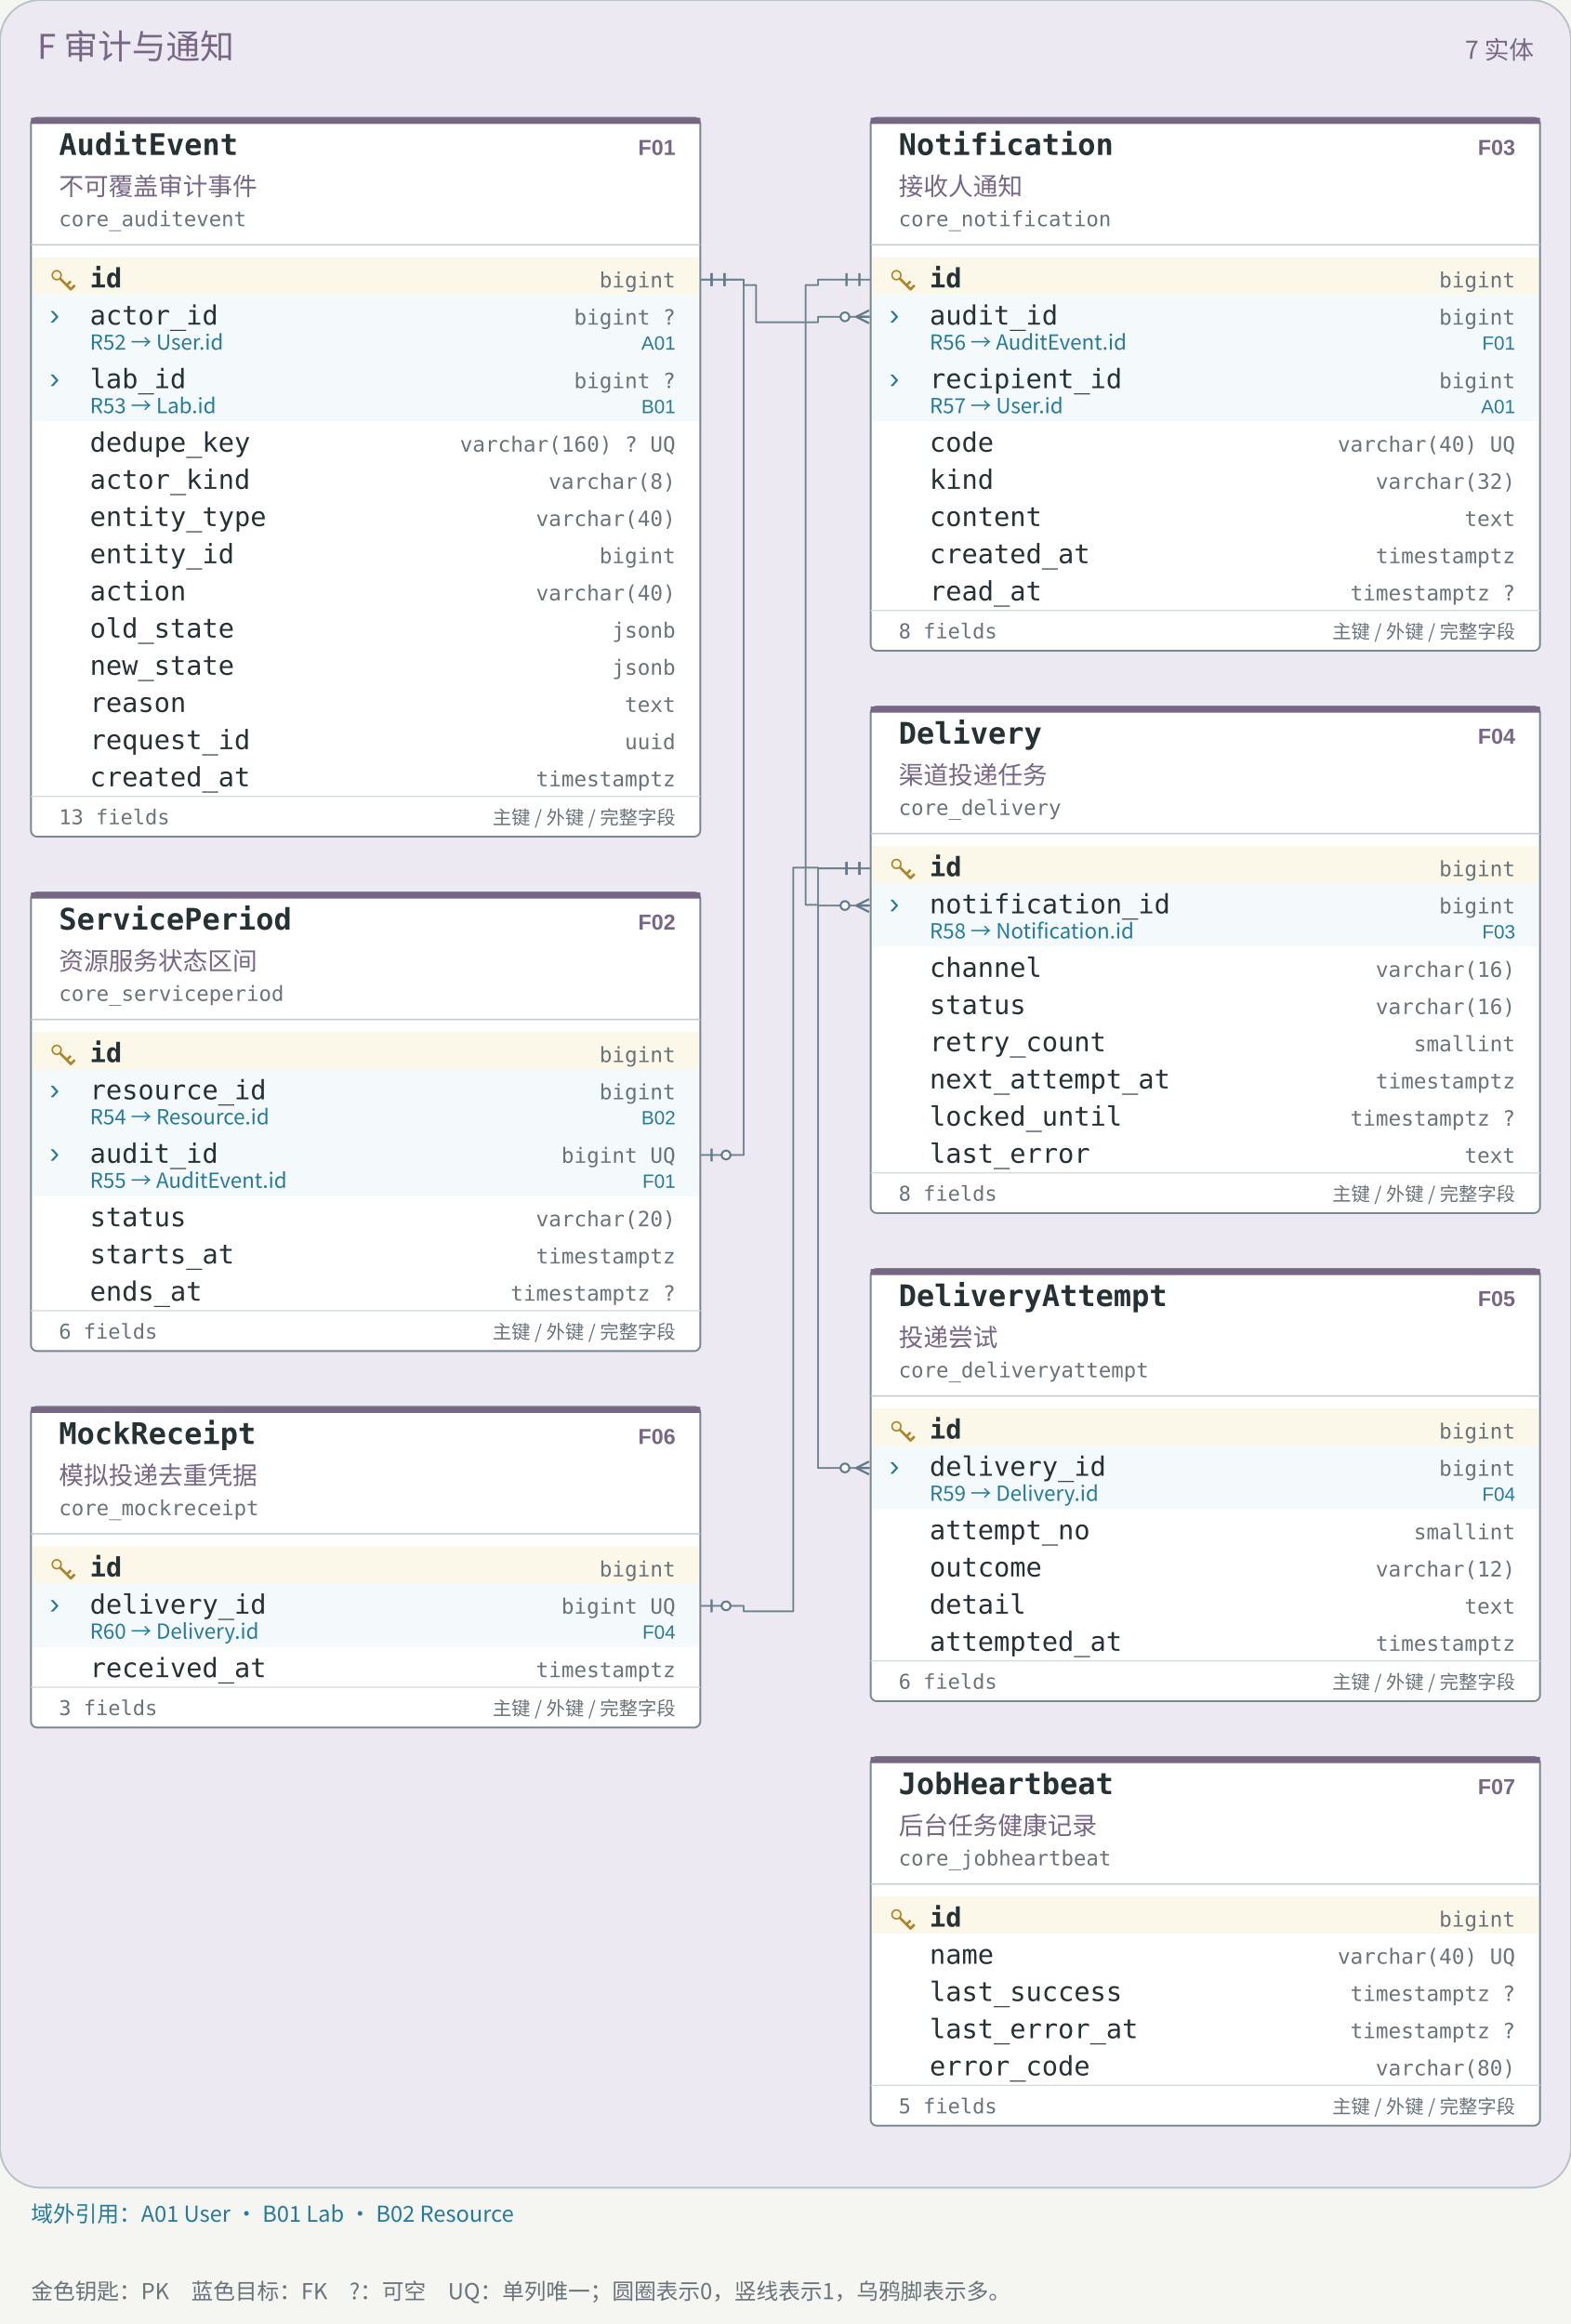
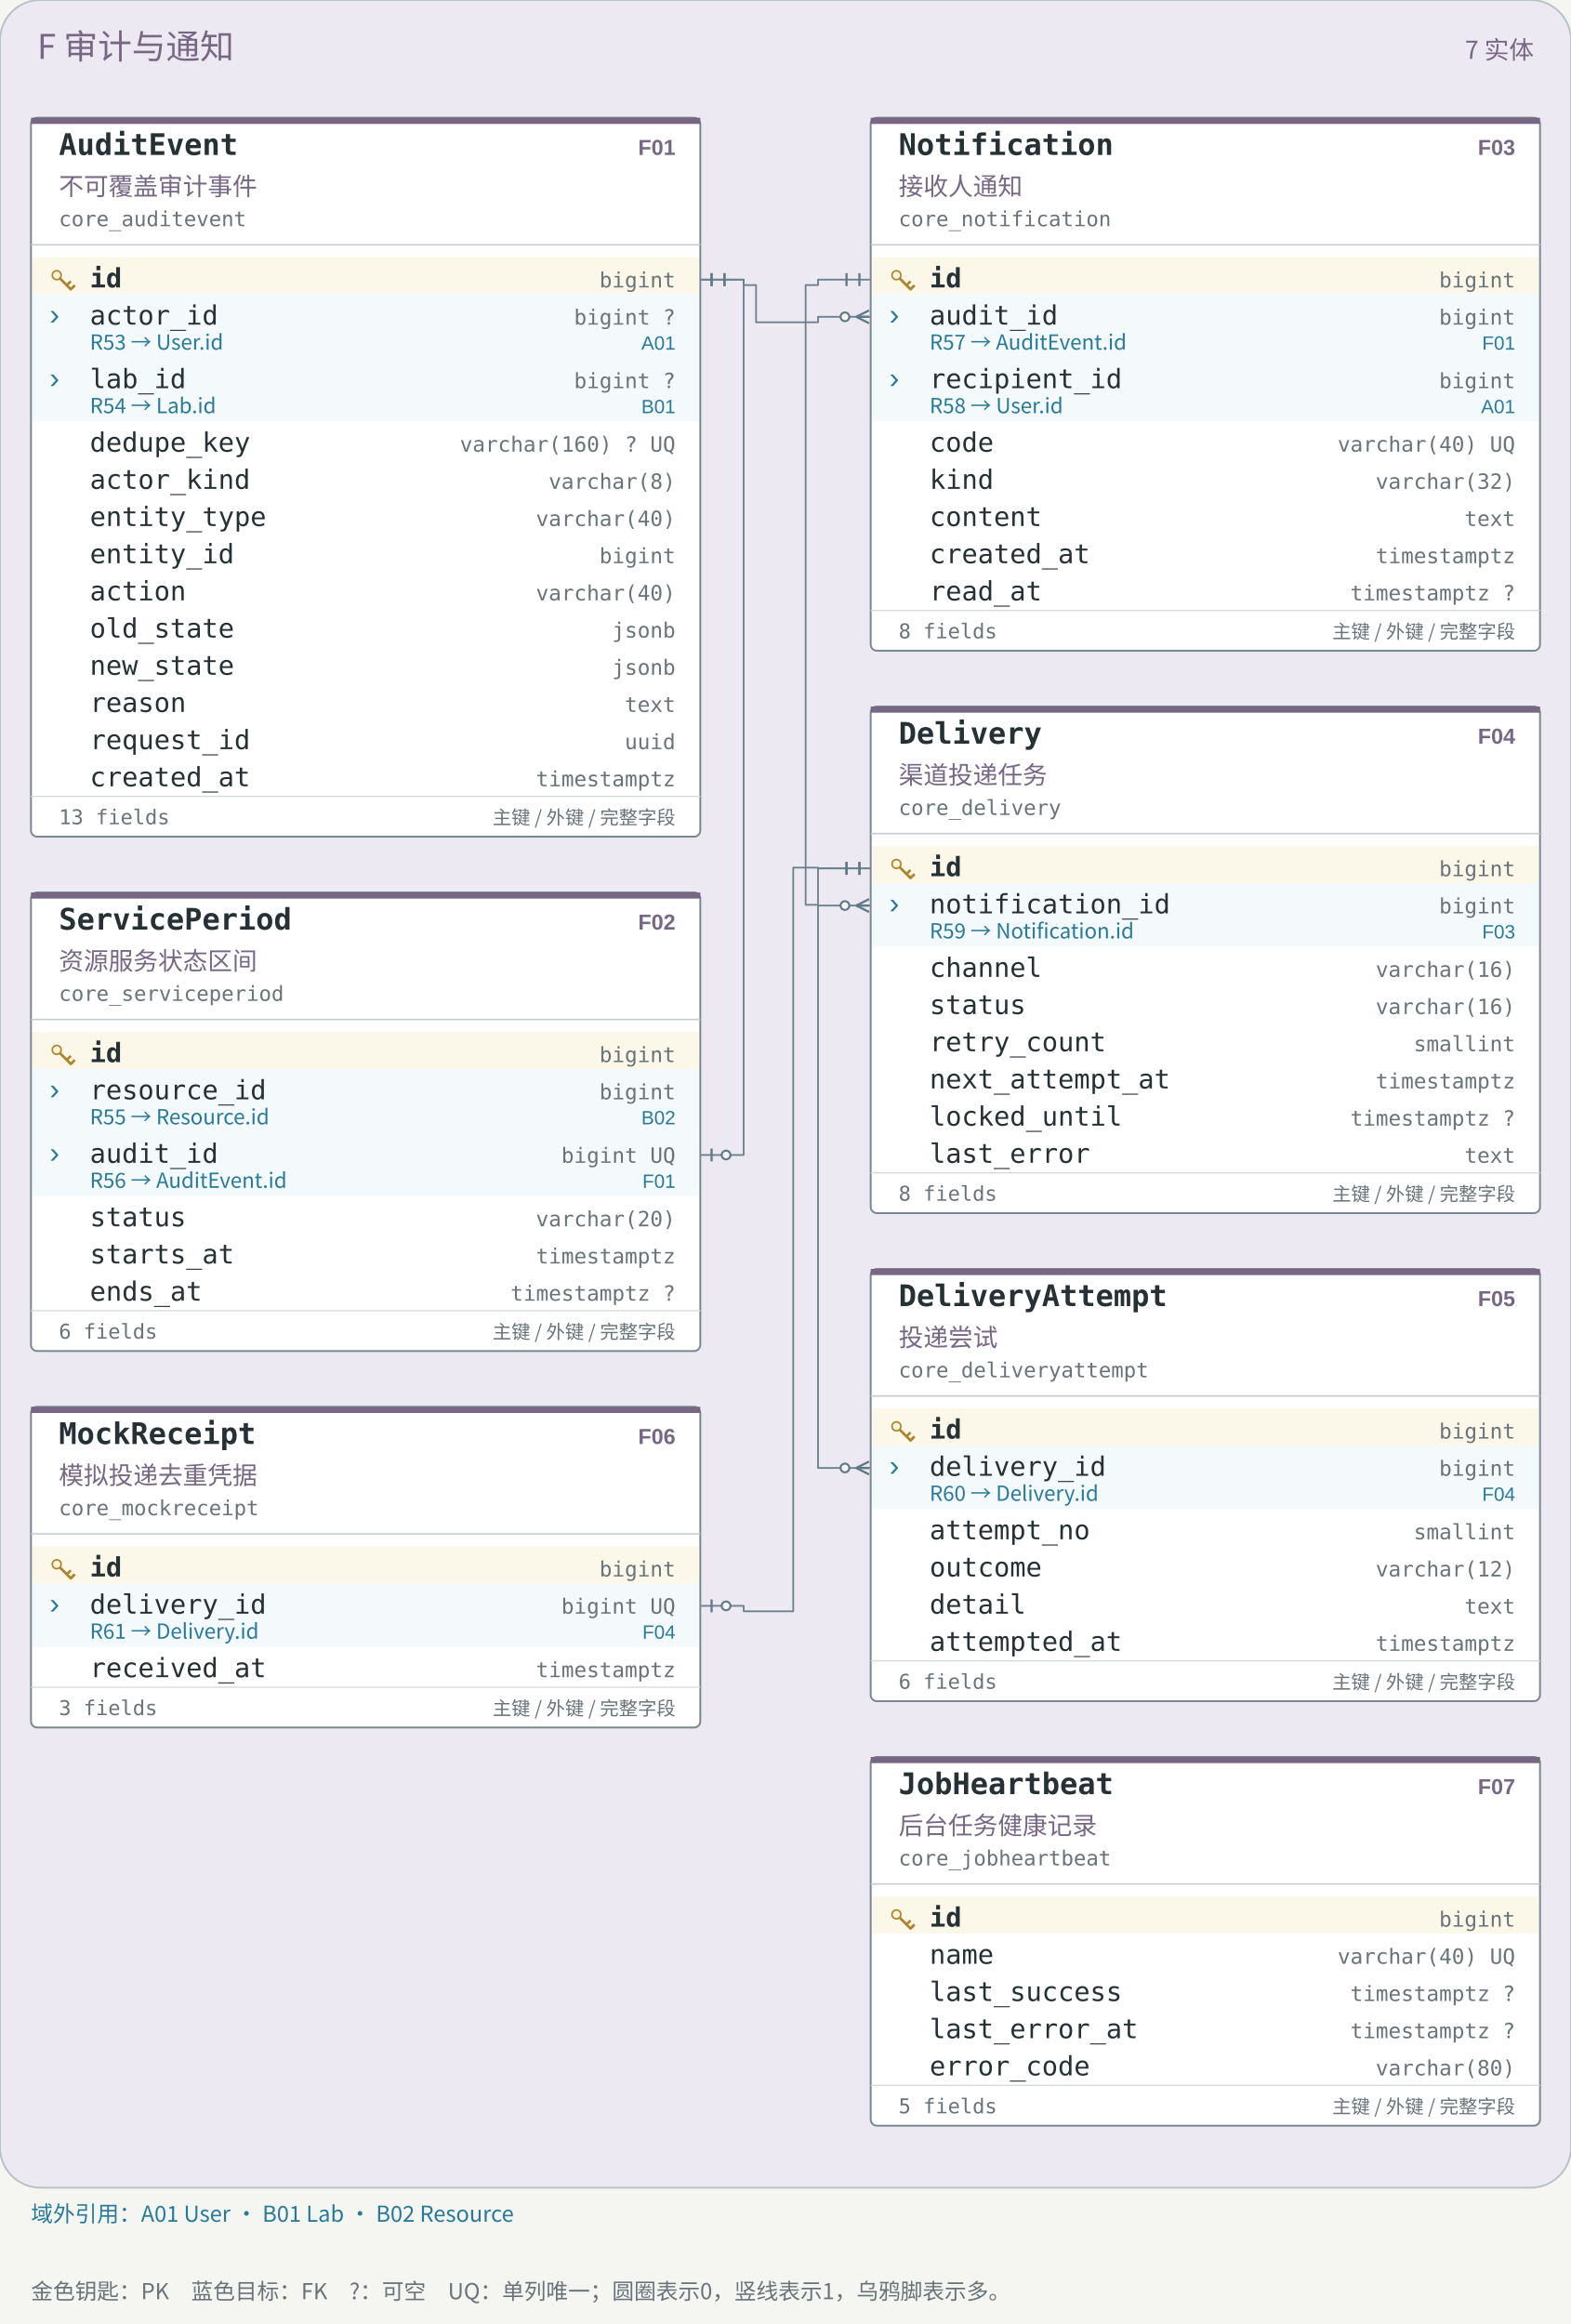
<svg xmlns="http://www.w3.org/2000/svg" width="507" height="750.0" viewBox="0 0 507 750.0" role="img">
  <rect x="0" y="0" width="507" height="750.0" rx="0" fill="#f5f5f2" stroke="none" stroke-width="0.7" />
  <g id="domain-F" class="domain">
    <rect x="0" y="0" width="507" height="706.0" rx="13" fill="#ece9f2" stroke="#b8c3c6" stroke-width="0.6" />
    <text x="12" y="19" font-size="11" fill="#776785" font-family="Microsoft YaHei,Noto Sans CJK SC,sans-serif" text-anchor="start">F  审计与通知</text>
    <text x="495" y="19" font-size="8" fill="#776785" font-family="Microsoft YaHei,Noto Sans CJK SC,sans-serif" text-anchor="end">7 实体</text>
  </g>
  <g id="shared-references" class="shared-layer" style="display:none" />
  <g id="business-references" class="business-layer">
-     <g id="edge-R59" class="relation business-reference" data-relationship="R59">
+     <g id="edge-R60" class="relation business-reference" data-relationship="R60">
      <polyline points="281.0,473.74 264,473.74 264,280.24 281.0,280.24" fill="none" stroke="#6b818c" stroke-width="0.55" stroke-linejoin="round" />
      <polyline points="280.48,475.82 276.32,473.74" fill="none" stroke="#607987" stroke-width="0.7" stroke-linejoin="round" />
      <polyline points="280.48,473.74 276.32,473.74" fill="none" stroke="#607987" stroke-width="0.7" stroke-linejoin="round" />
      <polyline points="280.48,471.66 276.32,473.74" fill="none" stroke="#607987" stroke-width="0.7" stroke-linejoin="round" />
      <circle cx="272.68" cy="473.74" r="1.404" fill="#f5f5f2" stroke="#607987" stroke-width="0.65" />
      <polyline points="277.36,282.32 277.36,278.16" fill="none" stroke="#607987" stroke-width="0.7" stroke-linejoin="round" />
      <polyline points="273.2,282.32 273.2,278.16" fill="none" stroke="#607987" stroke-width="0.7" stroke-linejoin="round" />
    </g>
-     <g id="edge-R58" class="relation business-reference" data-relationship="R58">
+     <g id="edge-R59" class="relation business-reference" data-relationship="R59">
      <polyline points="281.0,292.24 264,292.24 264,292 260,292 260,92 264,92 264,90.24 281.0,90.24" fill="none" stroke="#6b818c" stroke-width="0.55" stroke-linejoin="round" />
      <polyline points="280.48,294.32 276.32,292.24" fill="none" stroke="#607987" stroke-width="0.7" stroke-linejoin="round" />
      <polyline points="280.48,292.24 276.32,292.24" fill="none" stroke="#607987" stroke-width="0.7" stroke-linejoin="round" />
      <polyline points="280.48,290.16 276.32,292.24" fill="none" stroke="#607987" stroke-width="0.7" stroke-linejoin="round" />
      <circle cx="272.68" cy="292.24" r="1.404" fill="#f5f5f2" stroke="#607987" stroke-width="0.65" />
      <polyline points="277.36,92.32 277.36,88.16" fill="none" stroke="#607987" stroke-width="0.7" stroke-linejoin="round" />
      <polyline points="273.2,92.32 273.2,88.16" fill="none" stroke="#607987" stroke-width="0.7" stroke-linejoin="round" />
    </g>
-     <g id="edge-R55" class="relation business-reference" data-relationship="R55">
+     <g id="edge-R56" class="relation business-reference" data-relationship="R56">
      <polyline points="226.0,372.74 240,372.74 240,90.24 226.0,90.24" fill="none" stroke="#6b818c" stroke-width="0.55" stroke-linejoin="round" />
      <polyline points="229.64,370.66 229.64,374.82" fill="none" stroke="#607987" stroke-width="0.7" stroke-linejoin="round" />
      <circle cx="234.32" cy="372.74" r="1.404" fill="#f5f5f2" stroke="#607987" stroke-width="0.65" />
      <polyline points="229.64,88.16 229.64,92.32" fill="none" stroke="#607987" stroke-width="0.7" stroke-linejoin="round" />
      <polyline points="233.8,88.16 233.8,92.32" fill="none" stroke="#607987" stroke-width="0.7" stroke-linejoin="round" />
    </g>
-     <g id="edge-R56" class="relation business-reference" data-relationship="R56">
+     <g id="edge-R57" class="relation business-reference" data-relationship="R57">
      <polyline points="281.0,102.24 264,102.24 264,104 244,104 244,92 240,92 240,90.24 226.0,90.24" fill="none" stroke="#6b818c" stroke-width="0.55" stroke-linejoin="round" />
      <polyline points="280.48,104.32 276.32,102.24" fill="none" stroke="#607987" stroke-width="0.7" stroke-linejoin="round" />
      <polyline points="280.48,102.24 276.32,102.24" fill="none" stroke="#607987" stroke-width="0.7" stroke-linejoin="round" />
      <polyline points="280.48,100.16 276.32,102.24" fill="none" stroke="#607987" stroke-width="0.7" stroke-linejoin="round" />
      <circle cx="272.68" cy="102.24" r="1.404" fill="#f5f5f2" stroke="#607987" stroke-width="0.65" />
      <polyline points="229.64,88.16 229.64,92.32" fill="none" stroke="#607987" stroke-width="0.7" stroke-linejoin="round" />
      <polyline points="233.8,88.16 233.8,92.32" fill="none" stroke="#607987" stroke-width="0.7" stroke-linejoin="round" />
    </g>
-     <g id="edge-R60" class="relation business-reference" data-relationship="R60">
+     <g id="edge-R61" class="relation business-reference" data-relationship="R61">
      <polyline points="226.0,518.24 240,518.24 240,520 256,520 256,280 264,280 264,280.24 281.0,280.24" fill="none" stroke="#6b818c" stroke-width="0.55" stroke-linejoin="round" />
      <polyline points="229.64,516.16 229.64,520.32" fill="none" stroke="#607987" stroke-width="0.7" stroke-linejoin="round" />
      <circle cx="234.32" cy="518.24" r="1.404" fill="#f5f5f2" stroke="#607987" stroke-width="0.65" />
      <polyline points="277.36,282.32 277.36,278.16" fill="none" stroke="#607987" stroke-width="0.7" stroke-linejoin="round" />
      <polyline points="273.2,282.32 273.2,278.16" fill="none" stroke="#607987" stroke-width="0.7" stroke-linejoin="round" />
    </g>
  </g>
  <g id="entity-core_auditevent" class="entity" data-model="AuditEvent" data-table="core_auditevent" data-domain="F" data-code="F01">
    <rect x="10.0" y="38" width="216.0" height="232.0" rx="2" fill="#ffffff" stroke="#78888e" stroke-width="0.6" />
    <rect x="10.0" y="38" width="216.0" height="2" rx="0" fill="#776785" stroke="none" stroke-width="0.7" />
    <text x="19.0" y="50" font-size="9.6" fill="#263136" font-family="Consolas,monospace" text-anchor="start" font-weight="700">AuditEvent</text>
    <text x="218.0" y="50" font-size="7.0" fill="#776785" font-family="Arial,Microsoft YaHei,sans-serif" text-anchor="end" font-weight="700">F01</text>
    <text x="19.0" y="63" font-size="8" fill="#776785" font-family="Microsoft YaHei,Noto Sans CJK SC,sans-serif" text-anchor="start">不可覆盖审计事件</text>
    <text x="19.0" y="73" font-size="6.7" fill="#69737a" font-family="Consolas,monospace" text-anchor="start">core_auditevent</text>
    <polyline points="10.0,79 226.0,79" fill="none" stroke="#c4cccf" stroke-width="0.5" stroke-linejoin="round" />
    <g id="field-core_auditevent-id" class="field" data-column="id" data-pk="true" data-fk="false">
      <rect x="10.5" y="83" width="215.0" height="12" rx="0" fill="#fcf8e9" stroke="none" stroke-width="0.7" />
      <circle cx="18.3" cy="88.81" r="1.43" fill="#fcf4d9" stroke="#ad842b" stroke-width="0.52" />
      <polyline points="19.275,89.785 22.85,93.36 24.15,92.06" fill="none" stroke="#ad842b" stroke-width="0.845" stroke-linejoin="round" />
      <polyline points="21.55,92.06 22.85,90.76" fill="none" stroke="#ad842b" stroke-width="0.78" stroke-linejoin="round" />
      <text x="29.0" y="92.76" font-size="8.6" fill="#263136" font-family="Consolas,monospace" text-anchor="start" font-weight="700">id</text>
      <text x="218.0" y="92.76" font-size="6.8" fill="#69737a" font-family="Consolas,monospace" text-anchor="end">bigint</text>
    </g>
    <g id="field-core_auditevent-actor_id" class="field" data-column="actor_id" data-pk="false" data-fk="true">
      <rect x="10.5" y="95" width="215.0" height="20.5" rx="0" fill="#f4f9fb" stroke="none" stroke-width="0.7" />
      <text x="16.0" y="104.76" font-size="9.6" fill="#287a9a" font-family="Arial,Microsoft YaHei,sans-serif" text-anchor="start">›</text>
      <text x="29.0" y="104.76" font-size="8.6" fill="#263136" font-family="Consolas,monospace" text-anchor="start">actor_id</text>
      <text x="218.0" y="104.76" font-size="6.8" fill="#69737a" font-family="Consolas,monospace" text-anchor="end">bigint ?</text>
-       <text x="29.0" y="112.835" font-size="6.7" fill="#287a9a" font-family="Microsoft YaHei,Noto Sans CJK SC,sans-serif" text-anchor="start">R52 → User.id</text>
+       <text x="29.0" y="112.835" font-size="6.7" fill="#287a9a" font-family="Microsoft YaHei,Noto Sans CJK SC,sans-serif" text-anchor="start">R53 → User.id</text>
      <text x="218.0" y="112.835" font-size="6.2" fill="#287a9a" font-family="Arial,Microsoft YaHei,sans-serif" text-anchor="end">A01</text>
    </g>
    <g id="field-core_auditevent-lab_id" class="field" data-column="lab_id" data-pk="false" data-fk="true">
      <rect x="10.5" y="115.5" width="215.0" height="20.5" rx="0" fill="#f4f9fb" stroke="none" stroke-width="0.7" />
      <text x="16.0" y="125.26" font-size="9.6" fill="#287a9a" font-family="Arial,Microsoft YaHei,sans-serif" text-anchor="start">›</text>
      <text x="29.0" y="125.26" font-size="8.6" fill="#263136" font-family="Consolas,monospace" text-anchor="start">lab_id</text>
      <text x="218.0" y="125.26" font-size="6.8" fill="#69737a" font-family="Consolas,monospace" text-anchor="end">bigint ?</text>
-       <text x="29.0" y="133.335" font-size="6.7" fill="#287a9a" font-family="Microsoft YaHei,Noto Sans CJK SC,sans-serif" text-anchor="start">R53 → Lab.id</text>
+       <text x="29.0" y="133.335" font-size="6.7" fill="#287a9a" font-family="Microsoft YaHei,Noto Sans CJK SC,sans-serif" text-anchor="start">R54 → Lab.id</text>
      <text x="218.0" y="133.335" font-size="6.2" fill="#287a9a" font-family="Arial,Microsoft YaHei,sans-serif" text-anchor="end">B01</text>
    </g>
    <g id="field-core_auditevent-dedupe_key" class="field" data-column="dedupe_key" data-pk="false" data-fk="false">
      <text x="29.0" y="145.76" font-size="8.6" fill="#263136" font-family="Consolas,monospace" text-anchor="start">dedupe_key</text>
      <text x="218.0" y="145.76" font-size="6.8" fill="#69737a" font-family="Consolas,monospace" text-anchor="end">varchar(160) ? UQ</text>
    </g>
    <g id="field-core_auditevent-actor_kind" class="field" data-column="actor_kind" data-pk="false" data-fk="false">
      <text x="29.0" y="157.76" font-size="8.6" fill="#263136" font-family="Consolas,monospace" text-anchor="start">actor_kind</text>
      <text x="218.0" y="157.76" font-size="6.8" fill="#69737a" font-family="Consolas,monospace" text-anchor="end">varchar(8)</text>
    </g>
    <g id="field-core_auditevent-entity_type" class="field" data-column="entity_type" data-pk="false" data-fk="false">
      <text x="29.0" y="169.76" font-size="8.6" fill="#263136" font-family="Consolas,monospace" text-anchor="start">entity_type</text>
      <text x="218.0" y="169.76" font-size="6.8" fill="#69737a" font-family="Consolas,monospace" text-anchor="end">varchar(40)</text>
    </g>
    <g id="field-core_auditevent-entity_id" class="field" data-column="entity_id" data-pk="false" data-fk="false">
      <text x="29.0" y="181.76" font-size="8.6" fill="#263136" font-family="Consolas,monospace" text-anchor="start">entity_id</text>
      <text x="218.0" y="181.76" font-size="6.8" fill="#69737a" font-family="Consolas,monospace" text-anchor="end">bigint</text>
    </g>
    <g id="field-core_auditevent-action" class="field" data-column="action" data-pk="false" data-fk="false">
      <text x="29.0" y="193.76" font-size="8.6" fill="#263136" font-family="Consolas,monospace" text-anchor="start">action</text>
      <text x="218.0" y="193.76" font-size="6.8" fill="#69737a" font-family="Consolas,monospace" text-anchor="end">varchar(40)</text>
    </g>
    <g id="field-core_auditevent-old_state" class="field" data-column="old_state" data-pk="false" data-fk="false">
      <text x="29.0" y="205.76" font-size="8.6" fill="#263136" font-family="Consolas,monospace" text-anchor="start">old_state</text>
      <text x="218.0" y="205.76" font-size="6.8" fill="#69737a" font-family="Consolas,monospace" text-anchor="end">jsonb</text>
    </g>
    <g id="field-core_auditevent-new_state" class="field" data-column="new_state" data-pk="false" data-fk="false">
      <text x="29.0" y="217.76" font-size="8.6" fill="#263136" font-family="Consolas,monospace" text-anchor="start">new_state</text>
      <text x="218.0" y="217.76" font-size="6.8" fill="#69737a" font-family="Consolas,monospace" text-anchor="end">jsonb</text>
    </g>
    <g id="field-core_auditevent-reason" class="field" data-column="reason" data-pk="false" data-fk="false">
      <text x="29.0" y="229.76" font-size="8.6" fill="#263136" font-family="Consolas,monospace" text-anchor="start">reason</text>
      <text x="218.0" y="229.76" font-size="6.8" fill="#69737a" font-family="Consolas,monospace" text-anchor="end">text</text>
    </g>
    <g id="field-core_auditevent-request_id" class="field" data-column="request_id" data-pk="false" data-fk="false">
      <text x="29.0" y="241.76" font-size="8.6" fill="#263136" font-family="Consolas,monospace" text-anchor="start">request_id</text>
      <text x="218.0" y="241.76" font-size="6.8" fill="#69737a" font-family="Consolas,monospace" text-anchor="end">uuid</text>
    </g>
    <g id="field-core_auditevent-created_at" class="field" data-column="created_at" data-pk="false" data-fk="false">
      <text x="29.0" y="253.76" font-size="8.6" fill="#263136" font-family="Consolas,monospace" text-anchor="start">created_at</text>
      <text x="218.0" y="253.76" font-size="6.8" fill="#69737a" font-family="Consolas,monospace" text-anchor="end">timestamptz</text>
    </g>
    <polyline points="10.0,257.0 226.0,257.0" fill="none" stroke="#d4dadb" stroke-width="0.4" stroke-linejoin="round" />
    <text x="19.0" y="266.0" font-size="6.6" fill="#69737a" font-family="Consolas,monospace" text-anchor="start">13 fields</text>
    <text x="218.0" y="266.0" font-size="6.1" fill="#69737a" font-family="Microsoft YaHei,Noto Sans CJK SC,sans-serif" text-anchor="end">主键 / 外键 / 完整字段</text>
  </g>
  <g id="entity-core_serviceperiod" class="entity" data-model="ServicePeriod" data-table="core_serviceperiod" data-domain="F" data-code="F02">
    <rect x="10.0" y="288.0" width="216.0" height="148.0" rx="2" fill="#ffffff" stroke="#78888e" stroke-width="0.6" />
    <rect x="10.0" y="288.0" width="216.0" height="2" rx="0" fill="#776785" stroke="none" stroke-width="0.7" />
    <text x="19.0" y="300.0" font-size="9.6" fill="#263136" font-family="Consolas,monospace" text-anchor="start" font-weight="700">ServicePeriod</text>
    <text x="218.0" y="300.0" font-size="7.0" fill="#776785" font-family="Arial,Microsoft YaHei,sans-serif" text-anchor="end" font-weight="700">F02</text>
    <text x="19.0" y="313.0" font-size="8" fill="#776785" font-family="Microsoft YaHei,Noto Sans CJK SC,sans-serif" text-anchor="start">资源服务状态区间</text>
    <text x="19.0" y="323.0" font-size="6.7" fill="#69737a" font-family="Consolas,monospace" text-anchor="start">core_serviceperiod</text>
    <polyline points="10.0,329.0 226.0,329.0" fill="none" stroke="#c4cccf" stroke-width="0.5" stroke-linejoin="round" />
    <g id="field-core_serviceperiod-id" class="field" data-column="id" data-pk="true" data-fk="false">
      <rect x="10.5" y="333.0" width="215.0" height="12" rx="0" fill="#fcf8e9" stroke="none" stroke-width="0.7" />
      <circle cx="18.3" cy="338.81" r="1.43" fill="#fcf4d9" stroke="#ad842b" stroke-width="0.52" />
      <polyline points="19.275,339.785 22.85,343.36 24.15,342.06" fill="none" stroke="#ad842b" stroke-width="0.845" stroke-linejoin="round" />
      <polyline points="21.55,342.06 22.85,340.76" fill="none" stroke="#ad842b" stroke-width="0.78" stroke-linejoin="round" />
      <text x="29.0" y="342.76" font-size="8.6" fill="#263136" font-family="Consolas,monospace" text-anchor="start" font-weight="700">id</text>
      <text x="218.0" y="342.76" font-size="6.8" fill="#69737a" font-family="Consolas,monospace" text-anchor="end">bigint</text>
    </g>
    <g id="field-core_serviceperiod-resource_id" class="field" data-column="resource_id" data-pk="false" data-fk="true">
      <rect x="10.5" y="345.0" width="215.0" height="20.5" rx="0" fill="#f4f9fb" stroke="none" stroke-width="0.7" />
      <text x="16.0" y="354.76" font-size="9.6" fill="#287a9a" font-family="Arial,Microsoft YaHei,sans-serif" text-anchor="start">›</text>
      <text x="29.0" y="354.76" font-size="8.6" fill="#263136" font-family="Consolas,monospace" text-anchor="start">resource_id</text>
      <text x="218.0" y="354.76" font-size="6.8" fill="#69737a" font-family="Consolas,monospace" text-anchor="end">bigint</text>
-       <text x="29.0" y="362.835" font-size="6.7" fill="#287a9a" font-family="Microsoft YaHei,Noto Sans CJK SC,sans-serif" text-anchor="start">R54 → Resource.id</text>
+       <text x="29.0" y="362.835" font-size="6.7" fill="#287a9a" font-family="Microsoft YaHei,Noto Sans CJK SC,sans-serif" text-anchor="start">R55 → Resource.id</text>
      <text x="218.0" y="362.835" font-size="6.2" fill="#287a9a" font-family="Arial,Microsoft YaHei,sans-serif" text-anchor="end">B02</text>
    </g>
    <g id="field-core_serviceperiod-audit_id" class="field" data-column="audit_id" data-pk="false" data-fk="true">
      <rect x="10.5" y="365.5" width="215.0" height="20.5" rx="0" fill="#f4f9fb" stroke="none" stroke-width="0.7" />
      <text x="16.0" y="375.26" font-size="9.6" fill="#287a9a" font-family="Arial,Microsoft YaHei,sans-serif" text-anchor="start">›</text>
      <text x="29.0" y="375.26" font-size="8.6" fill="#263136" font-family="Consolas,monospace" text-anchor="start">audit_id</text>
      <text x="218.0" y="375.26" font-size="6.8" fill="#69737a" font-family="Consolas,monospace" text-anchor="end">bigint UQ</text>
-       <text x="29.0" y="383.335" font-size="6.7" fill="#287a9a" font-family="Microsoft YaHei,Noto Sans CJK SC,sans-serif" text-anchor="start">R55 → AuditEvent.id</text>
+       <text x="29.0" y="383.335" font-size="6.7" fill="#287a9a" font-family="Microsoft YaHei,Noto Sans CJK SC,sans-serif" text-anchor="start">R56 → AuditEvent.id</text>
      <text x="218.0" y="383.335" font-size="6.2" fill="#287a9a" font-family="Arial,Microsoft YaHei,sans-serif" text-anchor="end">F01</text>
    </g>
    <g id="field-core_serviceperiod-status" class="field" data-column="status" data-pk="false" data-fk="false">
      <text x="29.0" y="395.76" font-size="8.6" fill="#263136" font-family="Consolas,monospace" text-anchor="start">status</text>
      <text x="218.0" y="395.76" font-size="6.8" fill="#69737a" font-family="Consolas,monospace" text-anchor="end">varchar(20)</text>
    </g>
    <g id="field-core_serviceperiod-starts_at" class="field" data-column="starts_at" data-pk="false" data-fk="false">
      <text x="29.0" y="407.76" font-size="8.6" fill="#263136" font-family="Consolas,monospace" text-anchor="start">starts_at</text>
      <text x="218.0" y="407.76" font-size="6.8" fill="#69737a" font-family="Consolas,monospace" text-anchor="end">timestamptz</text>
    </g>
    <g id="field-core_serviceperiod-ends_at" class="field" data-column="ends_at" data-pk="false" data-fk="false">
      <text x="29.0" y="419.76" font-size="8.6" fill="#263136" font-family="Consolas,monospace" text-anchor="start">ends_at</text>
      <text x="218.0" y="419.76" font-size="6.8" fill="#69737a" font-family="Consolas,monospace" text-anchor="end">timestamptz ?</text>
    </g>
    <polyline points="10.0,423.0 226.0,423.0" fill="none" stroke="#d4dadb" stroke-width="0.4" stroke-linejoin="round" />
    <text x="19.0" y="432.0" font-size="6.6" fill="#69737a" font-family="Consolas,monospace" text-anchor="start">6 fields</text>
    <text x="218.0" y="432.0" font-size="6.1" fill="#69737a" font-family="Microsoft YaHei,Noto Sans CJK SC,sans-serif" text-anchor="end">主键 / 外键 / 完整字段</text>
  </g>
  <g id="entity-core_mockreceipt" class="entity" data-model="MockReceipt" data-table="core_mockreceipt" data-domain="F" data-code="F06">
    <rect x="10.0" y="454.0" width="216.0" height="103.5" rx="2" fill="#ffffff" stroke="#78888e" stroke-width="0.6" />
    <rect x="10.0" y="454.0" width="216.0" height="2" rx="0" fill="#776785" stroke="none" stroke-width="0.7" />
    <text x="19.0" y="466.0" font-size="9.6" fill="#263136" font-family="Consolas,monospace" text-anchor="start" font-weight="700">MockReceipt</text>
    <text x="218.0" y="466.0" font-size="7.0" fill="#776785" font-family="Arial,Microsoft YaHei,sans-serif" text-anchor="end" font-weight="700">F06</text>
    <text x="19.0" y="479.0" font-size="8" fill="#776785" font-family="Microsoft YaHei,Noto Sans CJK SC,sans-serif" text-anchor="start">模拟投递去重凭据</text>
    <text x="19.0" y="489.0" font-size="6.7" fill="#69737a" font-family="Consolas,monospace" text-anchor="start">core_mockreceipt</text>
    <polyline points="10.0,495.0 226.0,495.0" fill="none" stroke="#c4cccf" stroke-width="0.5" stroke-linejoin="round" />
    <g id="field-core_mockreceipt-id" class="field" data-column="id" data-pk="true" data-fk="false">
      <rect x="10.5" y="499.0" width="215.0" height="12" rx="0" fill="#fcf8e9" stroke="none" stroke-width="0.7" />
      <circle cx="18.3" cy="504.81" r="1.43" fill="#fcf4d9" stroke="#ad842b" stroke-width="0.52" />
      <polyline points="19.275,505.785 22.85,509.36 24.15,508.06" fill="none" stroke="#ad842b" stroke-width="0.845" stroke-linejoin="round" />
      <polyline points="21.55,508.06 22.85,506.76" fill="none" stroke="#ad842b" stroke-width="0.78" stroke-linejoin="round" />
      <text x="29.0" y="508.76" font-size="8.6" fill="#263136" font-family="Consolas,monospace" text-anchor="start" font-weight="700">id</text>
      <text x="218.0" y="508.76" font-size="6.8" fill="#69737a" font-family="Consolas,monospace" text-anchor="end">bigint</text>
    </g>
    <g id="field-core_mockreceipt-delivery_id" class="field" data-column="delivery_id" data-pk="false" data-fk="true">
      <rect x="10.5" y="511.0" width="215.0" height="20.5" rx="0" fill="#f4f9fb" stroke="none" stroke-width="0.7" />
      <text x="16.0" y="520.76" font-size="9.6" fill="#287a9a" font-family="Arial,Microsoft YaHei,sans-serif" text-anchor="start">›</text>
      <text x="29.0" y="520.76" font-size="8.6" fill="#263136" font-family="Consolas,monospace" text-anchor="start">delivery_id</text>
      <text x="218.0" y="520.76" font-size="6.8" fill="#69737a" font-family="Consolas,monospace" text-anchor="end">bigint UQ</text>
-       <text x="29.0" y="528.835" font-size="6.7" fill="#287a9a" font-family="Microsoft YaHei,Noto Sans CJK SC,sans-serif" text-anchor="start">R60 → Delivery.id</text>
+       <text x="29.0" y="528.835" font-size="6.7" fill="#287a9a" font-family="Microsoft YaHei,Noto Sans CJK SC,sans-serif" text-anchor="start">R61 → Delivery.id</text>
      <text x="218.0" y="528.835" font-size="6.2" fill="#287a9a" font-family="Arial,Microsoft YaHei,sans-serif" text-anchor="end">F04</text>
    </g>
    <g id="field-core_mockreceipt-received_at" class="field" data-column="received_at" data-pk="false" data-fk="false">
      <text x="29.0" y="541.26" font-size="8.6" fill="#263136" font-family="Consolas,monospace" text-anchor="start">received_at</text>
      <text x="218.0" y="541.26" font-size="6.8" fill="#69737a" font-family="Consolas,monospace" text-anchor="end">timestamptz</text>
    </g>
    <polyline points="10.0,544.5 226.0,544.5" fill="none" stroke="#d4dadb" stroke-width="0.4" stroke-linejoin="round" />
    <text x="19.0" y="553.5" font-size="6.6" fill="#69737a" font-family="Consolas,monospace" text-anchor="start">3 fields</text>
    <text x="218.0" y="553.5" font-size="6.1" fill="#69737a" font-family="Microsoft YaHei,Noto Sans CJK SC,sans-serif" text-anchor="end">主键 / 外键 / 完整字段</text>
  </g>
  <g id="entity-core_notification" class="entity" data-model="Notification" data-table="core_notification" data-domain="F" data-code="F03">
    <rect x="281.0" y="38" width="216.0" height="172.0" rx="2" fill="#ffffff" stroke="#78888e" stroke-width="0.6" />
    <rect x="281.0" y="38" width="216.0" height="2" rx="0" fill="#776785" stroke="none" stroke-width="0.7" />
    <text x="290.0" y="50" font-size="9.6" fill="#263136" font-family="Consolas,monospace" text-anchor="start" font-weight="700">Notification</text>
    <text x="489.0" y="50" font-size="7.0" fill="#776785" font-family="Arial,Microsoft YaHei,sans-serif" text-anchor="end" font-weight="700">F03</text>
    <text x="290.0" y="63" font-size="8" fill="#776785" font-family="Microsoft YaHei,Noto Sans CJK SC,sans-serif" text-anchor="start">接收人通知</text>
    <text x="290.0" y="73" font-size="6.7" fill="#69737a" font-family="Consolas,monospace" text-anchor="start">core_notification</text>
    <polyline points="281.0,79 497.0,79" fill="none" stroke="#c4cccf" stroke-width="0.5" stroke-linejoin="round" />
    <g id="field-core_notification-id" class="field" data-column="id" data-pk="true" data-fk="false">
      <rect x="281.5" y="83" width="215.0" height="12" rx="0" fill="#fcf8e9" stroke="none" stroke-width="0.7" />
      <circle cx="289.3" cy="88.81" r="1.43" fill="#fcf4d9" stroke="#ad842b" stroke-width="0.52" />
      <polyline points="290.275,89.785 293.85,93.36 295.15,92.06" fill="none" stroke="#ad842b" stroke-width="0.845" stroke-linejoin="round" />
      <polyline points="292.55,92.06 293.85,90.76" fill="none" stroke="#ad842b" stroke-width="0.78" stroke-linejoin="round" />
      <text x="300.0" y="92.76" font-size="8.6" fill="#263136" font-family="Consolas,monospace" text-anchor="start" font-weight="700">id</text>
      <text x="489.0" y="92.76" font-size="6.8" fill="#69737a" font-family="Consolas,monospace" text-anchor="end">bigint</text>
    </g>
    <g id="field-core_notification-audit_id" class="field" data-column="audit_id" data-pk="false" data-fk="true">
      <rect x="281.5" y="95" width="215.0" height="20.5" rx="0" fill="#f4f9fb" stroke="none" stroke-width="0.7" />
      <text x="287.0" y="104.76" font-size="9.6" fill="#287a9a" font-family="Arial,Microsoft YaHei,sans-serif" text-anchor="start">›</text>
      <text x="300.0" y="104.76" font-size="8.6" fill="#263136" font-family="Consolas,monospace" text-anchor="start">audit_id</text>
      <text x="489.0" y="104.76" font-size="6.8" fill="#69737a" font-family="Consolas,monospace" text-anchor="end">bigint</text>
-       <text x="300.0" y="112.835" font-size="6.7" fill="#287a9a" font-family="Microsoft YaHei,Noto Sans CJK SC,sans-serif" text-anchor="start">R56 → AuditEvent.id</text>
+       <text x="300.0" y="112.835" font-size="6.7" fill="#287a9a" font-family="Microsoft YaHei,Noto Sans CJK SC,sans-serif" text-anchor="start">R57 → AuditEvent.id</text>
      <text x="489.0" y="112.835" font-size="6.2" fill="#287a9a" font-family="Arial,Microsoft YaHei,sans-serif" text-anchor="end">F01</text>
    </g>
    <g id="field-core_notification-recipient_id" class="field" data-column="recipient_id" data-pk="false" data-fk="true">
      <rect x="281.5" y="115.5" width="215.0" height="20.5" rx="0" fill="#f4f9fb" stroke="none" stroke-width="0.7" />
      <text x="287.0" y="125.26" font-size="9.6" fill="#287a9a" font-family="Arial,Microsoft YaHei,sans-serif" text-anchor="start">›</text>
      <text x="300.0" y="125.26" font-size="8.6" fill="#263136" font-family="Consolas,monospace" text-anchor="start">recipient_id</text>
      <text x="489.0" y="125.26" font-size="6.8" fill="#69737a" font-family="Consolas,monospace" text-anchor="end">bigint</text>
-       <text x="300.0" y="133.335" font-size="6.7" fill="#287a9a" font-family="Microsoft YaHei,Noto Sans CJK SC,sans-serif" text-anchor="start">R57 → User.id</text>
+       <text x="300.0" y="133.335" font-size="6.7" fill="#287a9a" font-family="Microsoft YaHei,Noto Sans CJK SC,sans-serif" text-anchor="start">R58 → User.id</text>
      <text x="489.0" y="133.335" font-size="6.2" fill="#287a9a" font-family="Arial,Microsoft YaHei,sans-serif" text-anchor="end">A01</text>
    </g>
    <g id="field-core_notification-code" class="field" data-column="code" data-pk="false" data-fk="false">
      <text x="300.0" y="145.76" font-size="8.6" fill="#263136" font-family="Consolas,monospace" text-anchor="start">code</text>
      <text x="489.0" y="145.76" font-size="6.8" fill="#69737a" font-family="Consolas,monospace" text-anchor="end">varchar(40) UQ</text>
    </g>
    <g id="field-core_notification-kind" class="field" data-column="kind" data-pk="false" data-fk="false">
      <text x="300.0" y="157.76" font-size="8.6" fill="#263136" font-family="Consolas,monospace" text-anchor="start">kind</text>
      <text x="489.0" y="157.76" font-size="6.8" fill="#69737a" font-family="Consolas,monospace" text-anchor="end">varchar(32)</text>
    </g>
    <g id="field-core_notification-content" class="field" data-column="content" data-pk="false" data-fk="false">
      <text x="300.0" y="169.76" font-size="8.6" fill="#263136" font-family="Consolas,monospace" text-anchor="start">content</text>
      <text x="489.0" y="169.76" font-size="6.8" fill="#69737a" font-family="Consolas,monospace" text-anchor="end">text</text>
    </g>
    <g id="field-core_notification-created_at" class="field" data-column="created_at" data-pk="false" data-fk="false">
      <text x="300.0" y="181.76" font-size="8.6" fill="#263136" font-family="Consolas,monospace" text-anchor="start">created_at</text>
      <text x="489.0" y="181.76" font-size="6.8" fill="#69737a" font-family="Consolas,monospace" text-anchor="end">timestamptz</text>
    </g>
    <g id="field-core_notification-read_at" class="field" data-column="read_at" data-pk="false" data-fk="false">
      <text x="300.0" y="193.76" font-size="8.6" fill="#263136" font-family="Consolas,monospace" text-anchor="start">read_at</text>
      <text x="489.0" y="193.76" font-size="6.8" fill="#69737a" font-family="Consolas,monospace" text-anchor="end">timestamptz ?</text>
    </g>
    <polyline points="281.0,197.0 497.0,197.0" fill="none" stroke="#d4dadb" stroke-width="0.4" stroke-linejoin="round" />
    <text x="290.0" y="206.0" font-size="6.6" fill="#69737a" font-family="Consolas,monospace" text-anchor="start">8 fields</text>
    <text x="489.0" y="206.0" font-size="6.1" fill="#69737a" font-family="Microsoft YaHei,Noto Sans CJK SC,sans-serif" text-anchor="end">主键 / 外键 / 完整字段</text>
  </g>
  <g id="entity-core_delivery" class="entity" data-model="Delivery" data-table="core_delivery" data-domain="F" data-code="F04">
    <rect x="281.0" y="228.0" width="216.0" height="163.5" rx="2" fill="#ffffff" stroke="#78888e" stroke-width="0.6" />
    <rect x="281.0" y="228.0" width="216.0" height="2" rx="0" fill="#776785" stroke="none" stroke-width="0.7" />
    <text x="290.0" y="240.0" font-size="9.6" fill="#263136" font-family="Consolas,monospace" text-anchor="start" font-weight="700">Delivery</text>
    <text x="489.0" y="240.0" font-size="7.0" fill="#776785" font-family="Arial,Microsoft YaHei,sans-serif" text-anchor="end" font-weight="700">F04</text>
    <text x="290.0" y="253.0" font-size="8" fill="#776785" font-family="Microsoft YaHei,Noto Sans CJK SC,sans-serif" text-anchor="start">渠道投递任务</text>
    <text x="290.0" y="263.0" font-size="6.7" fill="#69737a" font-family="Consolas,monospace" text-anchor="start">core_delivery</text>
    <polyline points="281.0,269.0 497.0,269.0" fill="none" stroke="#c4cccf" stroke-width="0.5" stroke-linejoin="round" />
    <g id="field-core_delivery-id" class="field" data-column="id" data-pk="true" data-fk="false">
      <rect x="281.5" y="273.0" width="215.0" height="12" rx="0" fill="#fcf8e9" stroke="none" stroke-width="0.7" />
      <circle cx="289.3" cy="278.81" r="1.43" fill="#fcf4d9" stroke="#ad842b" stroke-width="0.52" />
      <polyline points="290.275,279.785 293.85,283.36 295.15,282.06" fill="none" stroke="#ad842b" stroke-width="0.845" stroke-linejoin="round" />
      <polyline points="292.55,282.06 293.85,280.76" fill="none" stroke="#ad842b" stroke-width="0.78" stroke-linejoin="round" />
      <text x="300.0" y="282.76" font-size="8.6" fill="#263136" font-family="Consolas,monospace" text-anchor="start" font-weight="700">id</text>
      <text x="489.0" y="282.76" font-size="6.8" fill="#69737a" font-family="Consolas,monospace" text-anchor="end">bigint</text>
    </g>
    <g id="field-core_delivery-notification_id" class="field" data-column="notification_id" data-pk="false" data-fk="true">
      <rect x="281.5" y="285.0" width="215.0" height="20.5" rx="0" fill="#f4f9fb" stroke="none" stroke-width="0.7" />
      <text x="287.0" y="294.76" font-size="9.6" fill="#287a9a" font-family="Arial,Microsoft YaHei,sans-serif" text-anchor="start">›</text>
      <text x="300.0" y="294.76" font-size="8.6" fill="#263136" font-family="Consolas,monospace" text-anchor="start">notification_id</text>
      <text x="489.0" y="294.76" font-size="6.8" fill="#69737a" font-family="Consolas,monospace" text-anchor="end">bigint</text>
-       <text x="300.0" y="302.835" font-size="6.7" fill="#287a9a" font-family="Microsoft YaHei,Noto Sans CJK SC,sans-serif" text-anchor="start">R58 → Notification.id</text>
+       <text x="300.0" y="302.835" font-size="6.7" fill="#287a9a" font-family="Microsoft YaHei,Noto Sans CJK SC,sans-serif" text-anchor="start">R59 → Notification.id</text>
      <text x="489.0" y="302.835" font-size="6.2" fill="#287a9a" font-family="Arial,Microsoft YaHei,sans-serif" text-anchor="end">F03</text>
    </g>
    <g id="field-core_delivery-channel" class="field" data-column="channel" data-pk="false" data-fk="false">
      <text x="300.0" y="315.26" font-size="8.6" fill="#263136" font-family="Consolas,monospace" text-anchor="start">channel</text>
      <text x="489.0" y="315.26" font-size="6.8" fill="#69737a" font-family="Consolas,monospace" text-anchor="end">varchar(16)</text>
    </g>
    <g id="field-core_delivery-status" class="field" data-column="status" data-pk="false" data-fk="false">
      <text x="300.0" y="327.26" font-size="8.6" fill="#263136" font-family="Consolas,monospace" text-anchor="start">status</text>
      <text x="489.0" y="327.26" font-size="6.8" fill="#69737a" font-family="Consolas,monospace" text-anchor="end">varchar(16)</text>
    </g>
    <g id="field-core_delivery-retry_count" class="field" data-column="retry_count" data-pk="false" data-fk="false">
      <text x="300.0" y="339.26" font-size="8.6" fill="#263136" font-family="Consolas,monospace" text-anchor="start">retry_count</text>
      <text x="489.0" y="339.26" font-size="6.8" fill="#69737a" font-family="Consolas,monospace" text-anchor="end">smallint</text>
    </g>
    <g id="field-core_delivery-next_attempt_at" class="field" data-column="next_attempt_at" data-pk="false" data-fk="false">
      <text x="300.0" y="351.26" font-size="8.6" fill="#263136" font-family="Consolas,monospace" text-anchor="start">next_attempt_at</text>
      <text x="489.0" y="351.26" font-size="6.8" fill="#69737a" font-family="Consolas,monospace" text-anchor="end">timestamptz</text>
    </g>
    <g id="field-core_delivery-locked_until" class="field" data-column="locked_until" data-pk="false" data-fk="false">
      <text x="300.0" y="363.26" font-size="8.6" fill="#263136" font-family="Consolas,monospace" text-anchor="start">locked_until</text>
      <text x="489.0" y="363.26" font-size="6.8" fill="#69737a" font-family="Consolas,monospace" text-anchor="end">timestamptz ?</text>
    </g>
    <g id="field-core_delivery-last_error" class="field" data-column="last_error" data-pk="false" data-fk="false">
      <text x="300.0" y="375.26" font-size="8.6" fill="#263136" font-family="Consolas,monospace" text-anchor="start">last_error</text>
      <text x="489.0" y="375.26" font-size="6.8" fill="#69737a" font-family="Consolas,monospace" text-anchor="end">text</text>
    </g>
    <polyline points="281.0,378.5 497.0,378.5" fill="none" stroke="#d4dadb" stroke-width="0.4" stroke-linejoin="round" />
    <text x="290.0" y="387.5" font-size="6.6" fill="#69737a" font-family="Consolas,monospace" text-anchor="start">8 fields</text>
    <text x="489.0" y="387.5" font-size="6.1" fill="#69737a" font-family="Microsoft YaHei,Noto Sans CJK SC,sans-serif" text-anchor="end">主键 / 外键 / 完整字段</text>
  </g>
  <g id="entity-core_deliveryattempt" class="entity" data-model="DeliveryAttempt" data-table="core_deliveryattempt" data-domain="F" data-code="F05">
    <rect x="281.0" y="409.5" width="216.0" height="139.5" rx="2" fill="#ffffff" stroke="#78888e" stroke-width="0.6" />
    <rect x="281.0" y="409.5" width="216.0" height="2" rx="0" fill="#776785" stroke="none" stroke-width="0.7" />
    <text x="290.0" y="421.5" font-size="9.6" fill="#263136" font-family="Consolas,monospace" text-anchor="start" font-weight="700">DeliveryAttempt</text>
    <text x="489.0" y="421.5" font-size="7.0" fill="#776785" font-family="Arial,Microsoft YaHei,sans-serif" text-anchor="end" font-weight="700">F05</text>
    <text x="290.0" y="434.5" font-size="8" fill="#776785" font-family="Microsoft YaHei,Noto Sans CJK SC,sans-serif" text-anchor="start">投递尝试</text>
    <text x="290.0" y="444.5" font-size="6.7" fill="#69737a" font-family="Consolas,monospace" text-anchor="start">core_deliveryattempt</text>
    <polyline points="281.0,450.5 497.0,450.5" fill="none" stroke="#c4cccf" stroke-width="0.5" stroke-linejoin="round" />
    <g id="field-core_deliveryattempt-id" class="field" data-column="id" data-pk="true" data-fk="false">
      <rect x="281.5" y="454.5" width="215.0" height="12" rx="0" fill="#fcf8e9" stroke="none" stroke-width="0.7" />
      <circle cx="289.3" cy="460.31" r="1.43" fill="#fcf4d9" stroke="#ad842b" stroke-width="0.52" />
      <polyline points="290.275,461.285 293.85,464.86 295.15,463.56" fill="none" stroke="#ad842b" stroke-width="0.845" stroke-linejoin="round" />
      <polyline points="292.55,463.56 293.85,462.26" fill="none" stroke="#ad842b" stroke-width="0.78" stroke-linejoin="round" />
      <text x="300.0" y="464.26" font-size="8.6" fill="#263136" font-family="Consolas,monospace" text-anchor="start" font-weight="700">id</text>
      <text x="489.0" y="464.26" font-size="6.8" fill="#69737a" font-family="Consolas,monospace" text-anchor="end">bigint</text>
    </g>
    <g id="field-core_deliveryattempt-delivery_id" class="field" data-column="delivery_id" data-pk="false" data-fk="true">
      <rect x="281.5" y="466.5" width="215.0" height="20.5" rx="0" fill="#f4f9fb" stroke="none" stroke-width="0.7" />
      <text x="287.0" y="476.26" font-size="9.6" fill="#287a9a" font-family="Arial,Microsoft YaHei,sans-serif" text-anchor="start">›</text>
      <text x="300.0" y="476.26" font-size="8.6" fill="#263136" font-family="Consolas,monospace" text-anchor="start">delivery_id</text>
      <text x="489.0" y="476.26" font-size="6.8" fill="#69737a" font-family="Consolas,monospace" text-anchor="end">bigint</text>
-       <text x="300.0" y="484.335" font-size="6.7" fill="#287a9a" font-family="Microsoft YaHei,Noto Sans CJK SC,sans-serif" text-anchor="start">R59 → Delivery.id</text>
+       <text x="300.0" y="484.335" font-size="6.7" fill="#287a9a" font-family="Microsoft YaHei,Noto Sans CJK SC,sans-serif" text-anchor="start">R60 → Delivery.id</text>
      <text x="489.0" y="484.335" font-size="6.2" fill="#287a9a" font-family="Arial,Microsoft YaHei,sans-serif" text-anchor="end">F04</text>
    </g>
    <g id="field-core_deliveryattempt-attempt_no" class="field" data-column="attempt_no" data-pk="false" data-fk="false">
      <text x="300.0" y="496.76" font-size="8.6" fill="#263136" font-family="Consolas,monospace" text-anchor="start">attempt_no</text>
      <text x="489.0" y="496.76" font-size="6.8" fill="#69737a" font-family="Consolas,monospace" text-anchor="end">smallint</text>
    </g>
    <g id="field-core_deliveryattempt-outcome" class="field" data-column="outcome" data-pk="false" data-fk="false">
      <text x="300.0" y="508.76" font-size="8.6" fill="#263136" font-family="Consolas,monospace" text-anchor="start">outcome</text>
      <text x="489.0" y="508.76" font-size="6.8" fill="#69737a" font-family="Consolas,monospace" text-anchor="end">varchar(12)</text>
    </g>
    <g id="field-core_deliveryattempt-detail" class="field" data-column="detail" data-pk="false" data-fk="false">
      <text x="300.0" y="520.76" font-size="8.6" fill="#263136" font-family="Consolas,monospace" text-anchor="start">detail</text>
      <text x="489.0" y="520.76" font-size="6.8" fill="#69737a" font-family="Consolas,monospace" text-anchor="end">text</text>
    </g>
    <g id="field-core_deliveryattempt-attempted_at" class="field" data-column="attempted_at" data-pk="false" data-fk="false">
      <text x="300.0" y="532.76" font-size="8.6" fill="#263136" font-family="Consolas,monospace" text-anchor="start">attempted_at</text>
      <text x="489.0" y="532.76" font-size="6.8" fill="#69737a" font-family="Consolas,monospace" text-anchor="end">timestamptz</text>
    </g>
    <polyline points="281.0,536.0 497.0,536.0" fill="none" stroke="#d4dadb" stroke-width="0.4" stroke-linejoin="round" />
    <text x="290.0" y="545.0" font-size="6.6" fill="#69737a" font-family="Consolas,monospace" text-anchor="start">6 fields</text>
    <text x="489.0" y="545.0" font-size="6.1" fill="#69737a" font-family="Microsoft YaHei,Noto Sans CJK SC,sans-serif" text-anchor="end">主键 / 外键 / 完整字段</text>
  </g>
  <g id="entity-core_jobheartbeat" class="entity" data-model="JobHeartbeat" data-table="core_jobheartbeat" data-domain="F" data-code="F07">
    <rect x="281.0" y="567.0" width="216.0" height="119" rx="2" fill="#ffffff" stroke="#78888e" stroke-width="0.6" />
    <rect x="281.0" y="567.0" width="216.0" height="2" rx="0" fill="#776785" stroke="none" stroke-width="0.7" />
    <text x="290.0" y="579.0" font-size="9.6" fill="#263136" font-family="Consolas,monospace" text-anchor="start" font-weight="700">JobHeartbeat</text>
    <text x="489.0" y="579.0" font-size="7.0" fill="#776785" font-family="Arial,Microsoft YaHei,sans-serif" text-anchor="end" font-weight="700">F07</text>
    <text x="290.0" y="592.0" font-size="8" fill="#776785" font-family="Microsoft YaHei,Noto Sans CJK SC,sans-serif" text-anchor="start">后台任务健康记录</text>
    <text x="290.0" y="602.0" font-size="6.7" fill="#69737a" font-family="Consolas,monospace" text-anchor="start">core_jobheartbeat</text>
    <polyline points="281.0,608.0 497.0,608.0" fill="none" stroke="#c4cccf" stroke-width="0.5" stroke-linejoin="round" />
    <g id="field-core_jobheartbeat-id" class="field" data-column="id" data-pk="true" data-fk="false">
      <rect x="281.5" y="612.0" width="215.0" height="12" rx="0" fill="#fcf8e9" stroke="none" stroke-width="0.7" />
      <circle cx="289.3" cy="617.81" r="1.43" fill="#fcf4d9" stroke="#ad842b" stroke-width="0.52" />
      <polyline points="290.275,618.785 293.85,622.36 295.15,621.06" fill="none" stroke="#ad842b" stroke-width="0.845" stroke-linejoin="round" />
      <polyline points="292.55,621.06 293.85,619.76" fill="none" stroke="#ad842b" stroke-width="0.78" stroke-linejoin="round" />
      <text x="300.0" y="621.76" font-size="8.6" fill="#263136" font-family="Consolas,monospace" text-anchor="start" font-weight="700">id</text>
      <text x="489.0" y="621.76" font-size="6.8" fill="#69737a" font-family="Consolas,monospace" text-anchor="end">bigint</text>
    </g>
    <g id="field-core_jobheartbeat-name" class="field" data-column="name" data-pk="false" data-fk="false">
      <text x="300.0" y="633.76" font-size="8.6" fill="#263136" font-family="Consolas,monospace" text-anchor="start">name</text>
      <text x="489.0" y="633.76" font-size="6.8" fill="#69737a" font-family="Consolas,monospace" text-anchor="end">varchar(40) UQ</text>
    </g>
    <g id="field-core_jobheartbeat-last_success" class="field" data-column="last_success" data-pk="false" data-fk="false">
      <text x="300.0" y="645.76" font-size="8.6" fill="#263136" font-family="Consolas,monospace" text-anchor="start">last_success</text>
      <text x="489.0" y="645.76" font-size="6.8" fill="#69737a" font-family="Consolas,monospace" text-anchor="end">timestamptz ?</text>
    </g>
    <g id="field-core_jobheartbeat-last_error_at" class="field" data-column="last_error_at" data-pk="false" data-fk="false">
      <text x="300.0" y="657.76" font-size="8.6" fill="#263136" font-family="Consolas,monospace" text-anchor="start">last_error_at</text>
      <text x="489.0" y="657.76" font-size="6.8" fill="#69737a" font-family="Consolas,monospace" text-anchor="end">timestamptz ?</text>
    </g>
    <g id="field-core_jobheartbeat-error_code" class="field" data-column="error_code" data-pk="false" data-fk="false">
      <text x="300.0" y="669.76" font-size="8.6" fill="#263136" font-family="Consolas,monospace" text-anchor="start">error_code</text>
      <text x="489.0" y="669.76" font-size="6.8" fill="#69737a" font-family="Consolas,monospace" text-anchor="end">varchar(80)</text>
    </g>
    <polyline points="281.0,673.0 497.0,673.0" fill="none" stroke="#d4dadb" stroke-width="0.4" stroke-linejoin="round" />
    <text x="290.0" y="682.0" font-size="6.6" fill="#69737a" font-family="Consolas,monospace" text-anchor="start">5 fields</text>
    <text x="489.0" y="682.0" font-size="6.1" fill="#69737a" font-family="Microsoft YaHei,Noto Sans CJK SC,sans-serif" text-anchor="end">主键 / 外键 / 完整字段</text>
  </g>
  <text x="10" y="717.0" font-size="7.1" fill="#287a9a" font-family="Microsoft YaHei,Noto Sans CJK SC,sans-serif" text-anchor="start">域外引用：A01 User · B01 Lab · B02 Resource</text>
  <text x="10" y="742.0" font-size="7.1" fill="#69737a" font-family="Microsoft YaHei,Noto Sans CJK SC,sans-serif" text-anchor="start">金色钥匙：PK　蓝色目标：FK　?：可空　UQ：单列唯一；圆圈表示0，竖线表示1，乌鸦脚表示多。</text>
</svg>
